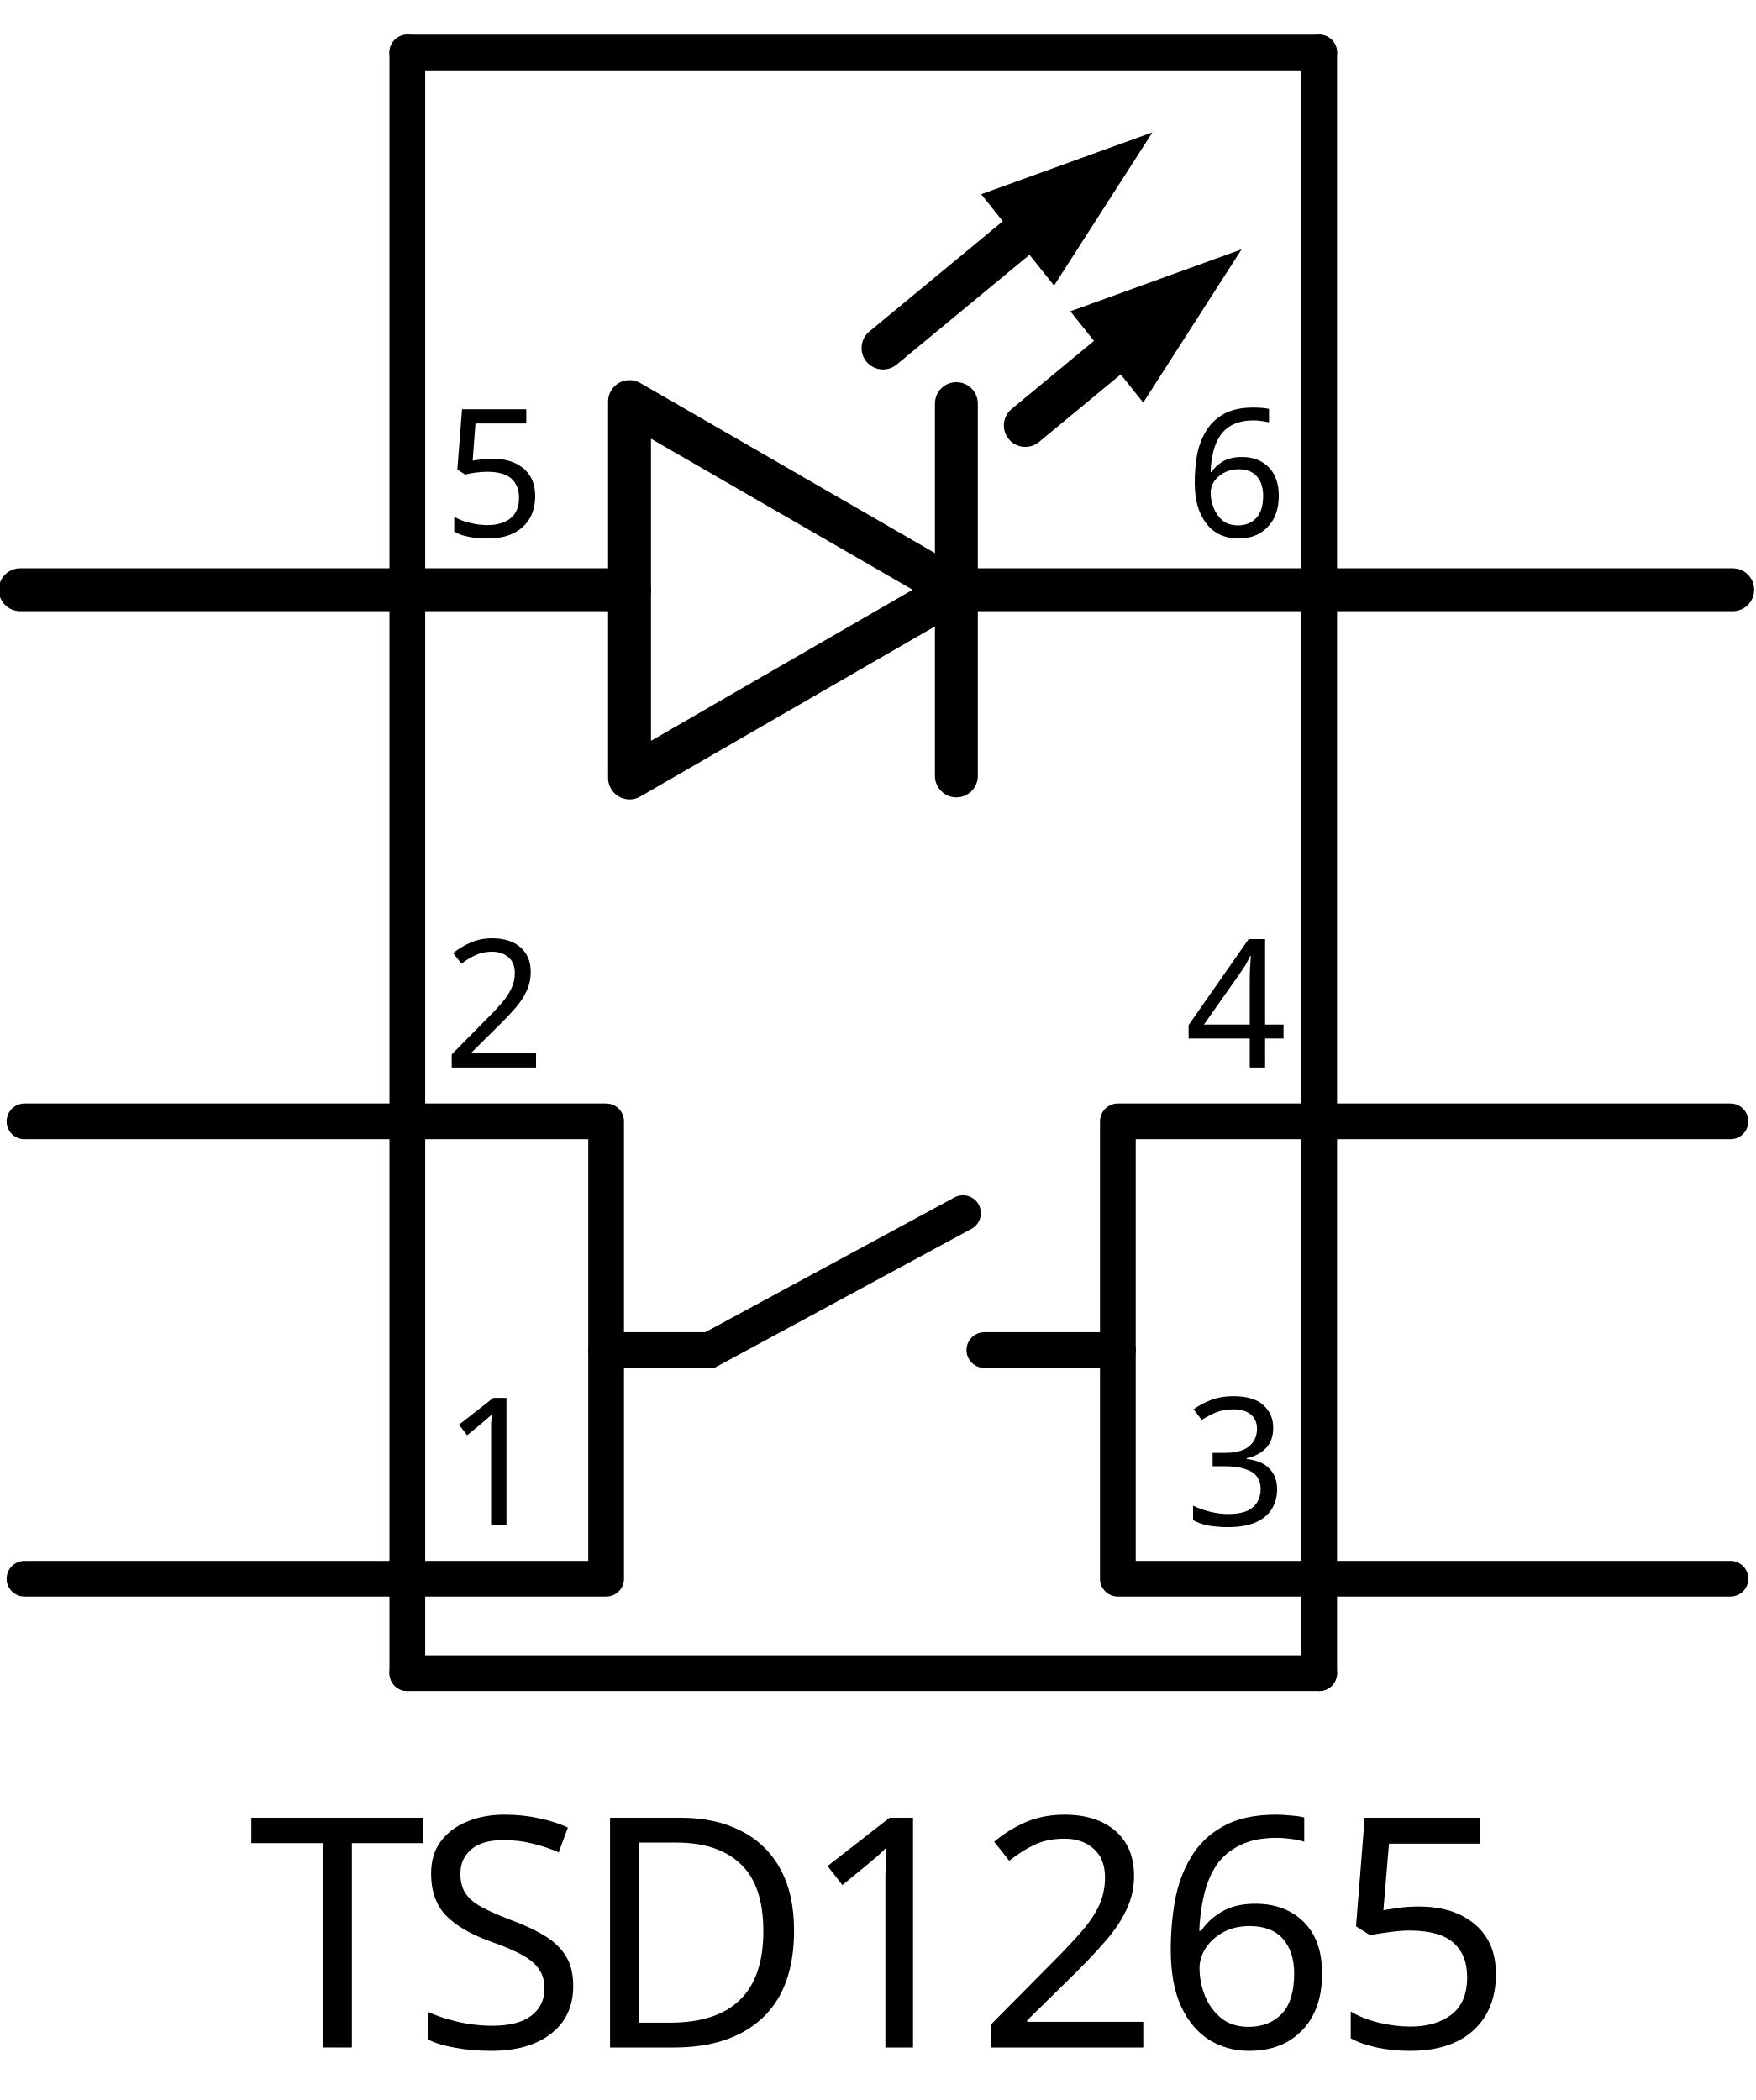
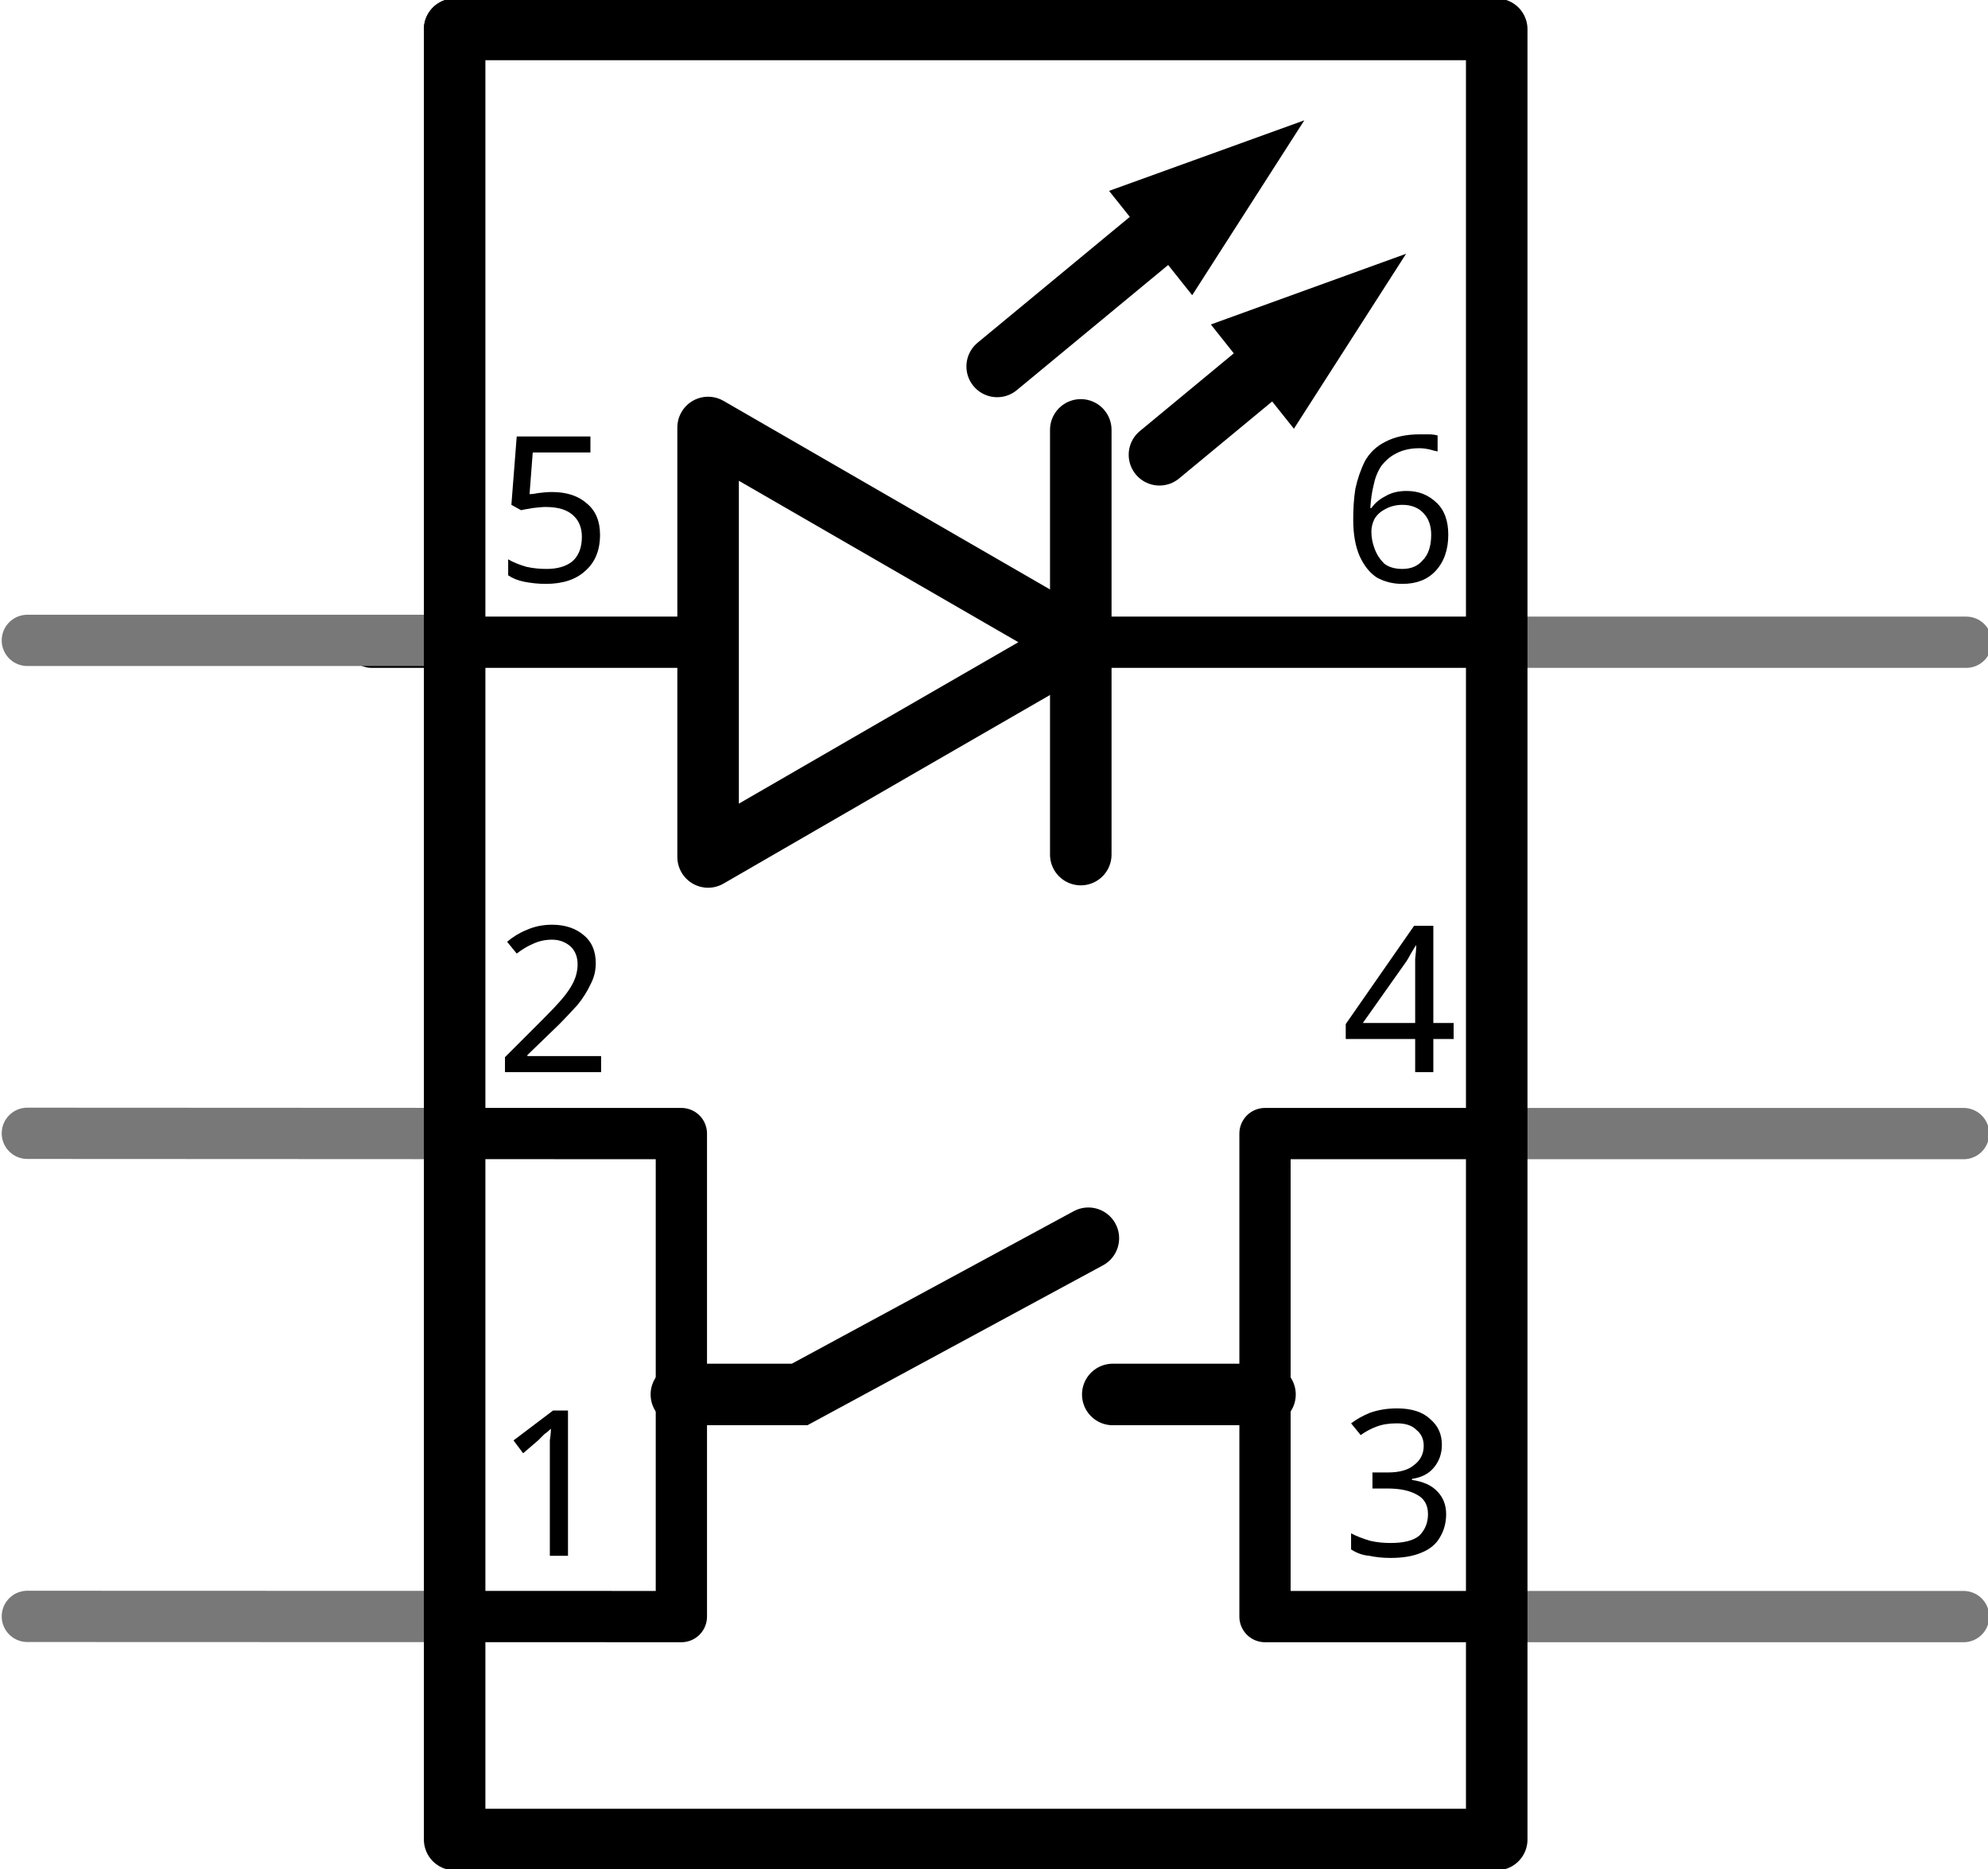
- <svg xmlns="http://www.w3.org/2000/svg" width="1.364in" xml:space="preserve" x="0px" version="1.2" y="0px" height="1.632in" viewBox="0 0 98.229 117.537" baseProfile="tiny" id="svg2">
+ <svg xmlns="http://www.w3.org/2000/svg" version="1.1" id="svg2" x="0px" y="0px" width="29.083px" height="27.331px" viewBox="0 0 29.083 27.331" enable-background="new 0 0 29.083 27.331" xml:space="preserve">
  <g id="schematic">
-     <polyline fill="none" points="53.883,67.899 39.714,75.563 33.914,75.563 " stroke="#000000" stroke-linecap="round" stroke-width="2" />
-     <rect width="11.769" x="85.643" y="32.358" height="1.375" id="connector5pin" />
-     <rect width="0.207" x="96.955" y="32.905" height="0.207" id="connector5terminal" />
-     <rect width="10.341" x="0.819" y="32.358" height="1.375" id="connector4pin" />
-     <rect width="0.208" x="0.921" y="32.92" height="0.209" id="connector4terminal" />
-     <rect width="8" x="88.948" y="61.974" height="1.603" id="connector3pin" />
-     <rect width="0.55" x="96.862" y="62.399" height="0.69" id="connector3terminal" />
-     <rect width="8" x="88.948" y="87.575" height="1.6" id="connector2pin" />
-     <rect width="0.55" x="96.862" y="88" height="0.692" id="connector2terminal" />
-     <rect width="8" x="1.227" y="61.978" height="1.602" id="connector1pin" />
-     <rect width="0.553" x="0.819" y="62.403" height="0.691" id="connector1terminal" />
-     <rect width="8" x="1.227" y="87.577" height="1.602" id="connector0pin" />
-     <rect width="0.553" x="0.819" y="88.002" height="0.692" id="connector0terminal" />
-     <line fill="none" stroke="#000000" stroke-linecap="round" y1="33.008" stroke-width="2.4" x1="53.468" y2="33.008" x2="96.955" />
-     <line fill="none" stroke="#000000" stroke-linecap="round" y1="22.59" stroke-width="2.4" x1="53.513" y2="43.428" x2="53.513" />
-     <line fill="none" stroke="#000000" stroke-linecap="round" y1="33.008" stroke-width="2.4" x1="1.127" y2="33.008" x2="35.224" />
-     <polygon fill="none" points="53.468,33.008 44.345,38.274 35.224,43.543 35.224,33.008 35.224,22.476 44.345,27.741 " stroke="#000000" stroke-linejoin="round" stroke-linecap="round" stroke-width="2.4" />
-     <path d="M58.979,15.985l-2.037-2.558l-1.169-1.465l-0.871-1.092l9.58-3.461L58.979,15.985L58.979,15.985z" />
-     <path d="M63.968,22.534l-2.039-2.555l-1.168-1.465l-0.869-1.091l9.58-3.469L63.968,22.534L63.968,22.534z" />
-     <line fill="none" stroke="#000000" stroke-linecap="round" y1="19.479" stroke-width="2.4" x1="49.408" y2="10.813" x2="59.892" />
-     <line fill="none" stroke="#000000" stroke-linecap="round" y1="23.813" stroke-width="2.4" x1="57.37" y2="18.245" x2="64.105" />
-     <path fill="none" stroke="#000000" stroke-linecap="round" stroke-width="2" d="M84.353,7.411" />
-     <path fill="none" stroke="#000000" stroke-linecap="round" stroke-width="2" d="M81.82,60.481" />
-     <polyline fill="none" points="96.827,62.763 62.549,62.763 62.549,88.362 96.827,88.362 " stroke="#000000" stroke-linejoin="round" stroke-linecap="round" stroke-width="2" />
-     <line fill="none" stroke="#000000" stroke-linecap="round" y1="75.563" stroke-width="2" x1="55.079" y2="75.563" x2="62.549" />
-     <polyline fill="none" points="1.368,88.362 33.914,88.362 33.914,62.763 1.368,62.763 " stroke="#000000" stroke-linejoin="round" stroke-linecap="round" stroke-width="2" />
-     <text font-family="DroidSans" transform="matrix(1 0 0 1 24.7898 85.3799)" font-size="10">1</text>
-     <text font-family="DroidSans" transform="matrix(1 0 0 1 24.7898 59.751)" font-size="10">2</text>
-     <text font-family="DroidSans" transform="matrix(1 0 0 1 24.7898 30.0459)" font-size="10">5</text>
-     <text font-family="DroidSans" transform="matrix(1 0 0 1 66.304 85.3799)" font-size="10">3</text>
-     <text font-family="DroidSans" transform="matrix(1 0 0 1 66.304 59.751)" font-size="10">4</text>
-     <text font-family="DroidSans" transform="matrix(1 0 0 1 66.304 30.0459)" font-size="10">6</text>
-     <text font-family="DroidSans" transform="matrix(1 0 0 1 13.8743 114.5986)" font-size="18">T</text>
-     <text font-family="DroidSans" transform="matrix(1 0 0 1 23.0413 114.5986)" font-size="18">S</text>
-     <text font-family="DroidSans" transform="matrix(1 0 0 1 32.3831 114.5986)" font-size="18">D</text>
-     <text font-family="DroidSans" transform="matrix(1 0 0 1 44.6965 114.5986)" font-size="18">1</text>
-     <text font-family="DroidSans" transform="matrix(1 0 0 1 54.6116 114.5986)" font-size="18">2</text>
-     <text font-family="DroidSans" transform="matrix(1 0 0 1 64.5247 114.5986)" font-size="18">6</text>
-     <text font-family="DroidSans" transform="matrix(1 0 0 1 74.4397 114.5986)" font-size="18">5</text>
-     <line fill="none" stroke="#000000" stroke-linecap="round" y1="2.939" stroke-width="2" x1="22.789" y2="2.939" x2="73.814" />
-     <line fill="none" stroke="#000000" stroke-linecap="round" y1="93.647" stroke-width="2" x1="22.789" y2="93.647" x2="73.814" />
-     <line fill="none" stroke="#000000" stroke-linecap="round" y1="2.939" stroke-width="2" x1="73.814" y2="93.647" x2="73.814" />
-     <line fill="none" stroke="#000000" stroke-linecap="round" y1="2.939" stroke-width="2" x1="22.789" y2="93.647" x2="22.789" />
+     <line fill="none" stroke="#000000" stroke-width="0.75" stroke-linecap="round" stroke-miterlimit="10" x1="21.865" y1="9.394" x2="15.855" y2="9.394" />
+     <line fill="none" stroke="#000000" stroke-width="0.75" stroke-linecap="round" stroke-miterlimit="10" x1="10.271" y1="9.394" x2="5.438" y2="9.394" />
+     <polyline fill="none" stroke="#000000" stroke-width="0.9" stroke-linecap="round" points="15.922,18.112 11.698,20.397    9.968,20.397  " />
+     <rect id="connector5terminal" x="28.764" y="9.363" width="0.062" height="0.062" />
+     <polygon id="connector4terminal" fill="none" points="0,8.986 2.418,9.013 2.391,9.728 0,9.755  " />
+     <rect id="connector3terminal" x="28.736" y="16.473" width="0.164" height="0.206" />
+     <rect id="connector2terminal" x="28.736" y="23.539" width="0.164" height="0.207" />
+     <polygon id="connector1terminal" fill="none" points="0,16.235 2.432,16.251 2.405,16.911 0,16.867  " />
+     <rect id="connector0terminal" x="0" y="23.275" fill="none" width="2.418" height="0.742" />
+     <line id="connector5pin" fill="none" stroke="#787878" stroke-width="0.75" stroke-linecap="round" stroke-linejoin="round" stroke-miterlimit="10" x1="21.865" y1="9.394" x2="28.764" y2="9.394" />
+     <line fill="none" stroke="#000000" stroke-width="0.9" stroke-linecap="round" x1="15.811" y1="6.288" x2="15.811" y2="12.5" />
+     <line id="connector4pin" fill="none" stroke="#787878" stroke-width="0.75" stroke-linecap="round" stroke-linejoin="round" stroke-miterlimit="10" x1="0.4" y1="9.367" x2="6.646" y2="9.367" />
+     <polygon fill="none" stroke="#000000" stroke-width="0.9" stroke-linecap="round" stroke-linejoin="round" points="15.798,9.394    13.078,10.963 10.359,12.535 10.359,9.394 10.359,6.253 13.078,7.823  " />
+     <path d="M17.441,4.318l-0.607-0.763l-0.349-0.437l-0.26-0.326l2.856-1.032L17.441,4.318L17.441,4.318z" />
+     <path d="M18.929,6.271l-0.608-0.762l-0.348-0.437l-0.259-0.326l2.856-1.034L18.929,6.271L18.929,6.271z" />
+     <line fill="none" stroke="#000000" stroke-width="0.9" stroke-linecap="round" x1="14.588" y1="5.36" x2="17.714" y2="2.776" />
+     <line fill="none" stroke="#000000" stroke-width="0.9" stroke-linecap="round" x1="16.962" y1="6.652" x2="18.969" y2="4.992" />
+     <line id="connector2pin" fill="none" stroke="#787878" stroke-width="0.75" stroke-linecap="round" stroke-linejoin="round" stroke-miterlimit="10" x1="21.605" y1="23.646" x2="28.726" y2="23.646" />
+     <polyline fill="none" stroke="#000000" stroke-width="0.75" stroke-linejoin="round" stroke-miterlimit="10" points="   21.605,16.581 18.506,16.581 18.506,23.646 21.605,23.646  " />
+     <line id="connector3pin" fill="none" stroke="#787878" stroke-width="0.75" stroke-linecap="round" stroke-linejoin="round" stroke-miterlimit="10" x1="28.726" y1="16.581" x2="21.896" y2="16.581" />
+     <line fill="none" stroke="#000000" stroke-width="0.9" stroke-linecap="round" x1="16.279" y1="20.397" x2="18.506" y2="20.397" />
+     <line id="connector1pin" fill="none" stroke="#787878" stroke-width="0.75" stroke-linecap="round" stroke-linejoin="round" stroke-miterlimit="10" x1="6.813" y1="16.58" x2="0.4" y2="16.577" />
+     <polyline fill="none" stroke="#000000" stroke-width="0.75" stroke-linejoin="round" stroke-miterlimit="10" points="6.815,23.645    9.968,23.646 9.968,16.581 6.813,16.58  " />
+     <line id="connector0pin" fill="none" stroke="#787878" stroke-width="0.75" stroke-linecap="round" stroke-linejoin="round" stroke-miterlimit="10" x1="0.4" y1="23.643" x2="6.605" y2="23.645" />
+     <text transform="matrix(1 0 0 1 7.2468 22.7568)" font-family="'DroidSans'" font-size="2.982">1</text>
+     <text transform="matrix(1 0 0 1 7.2468 15.6821)" font-family="'DroidSans'" font-size="2.982">2</text>
+     <text transform="matrix(1 0 0 1 7.2468 8.5093)" font-family="'DroidSans'" font-size="2.982">5</text>
+     <text transform="matrix(1 0 0 1 19.6248 22.7568)" font-family="'DroidSans'" font-size="2.982">3</text>
+     <text transform="matrix(1 0 0 1 19.6248 15.6821)" font-family="'DroidSans'" font-size="2.982">4</text>
+     <text transform="matrix(1 0 0 1 19.6248 8.5093)" font-family="'DroidSans'" font-size="2.982">6</text>
+     <line fill="none" stroke="#000000" stroke-width="0.9" stroke-linecap="round" x1="6.651" y1="0.428" x2="21.865" y2="0.428" />
+     <rect x="6.651" y="0.428" fill="none" stroke="#000000" stroke-width="0.9" stroke-linecap="round" stroke-linejoin="round" width="15.245" height="26.479" />
  </g>
</svg>
